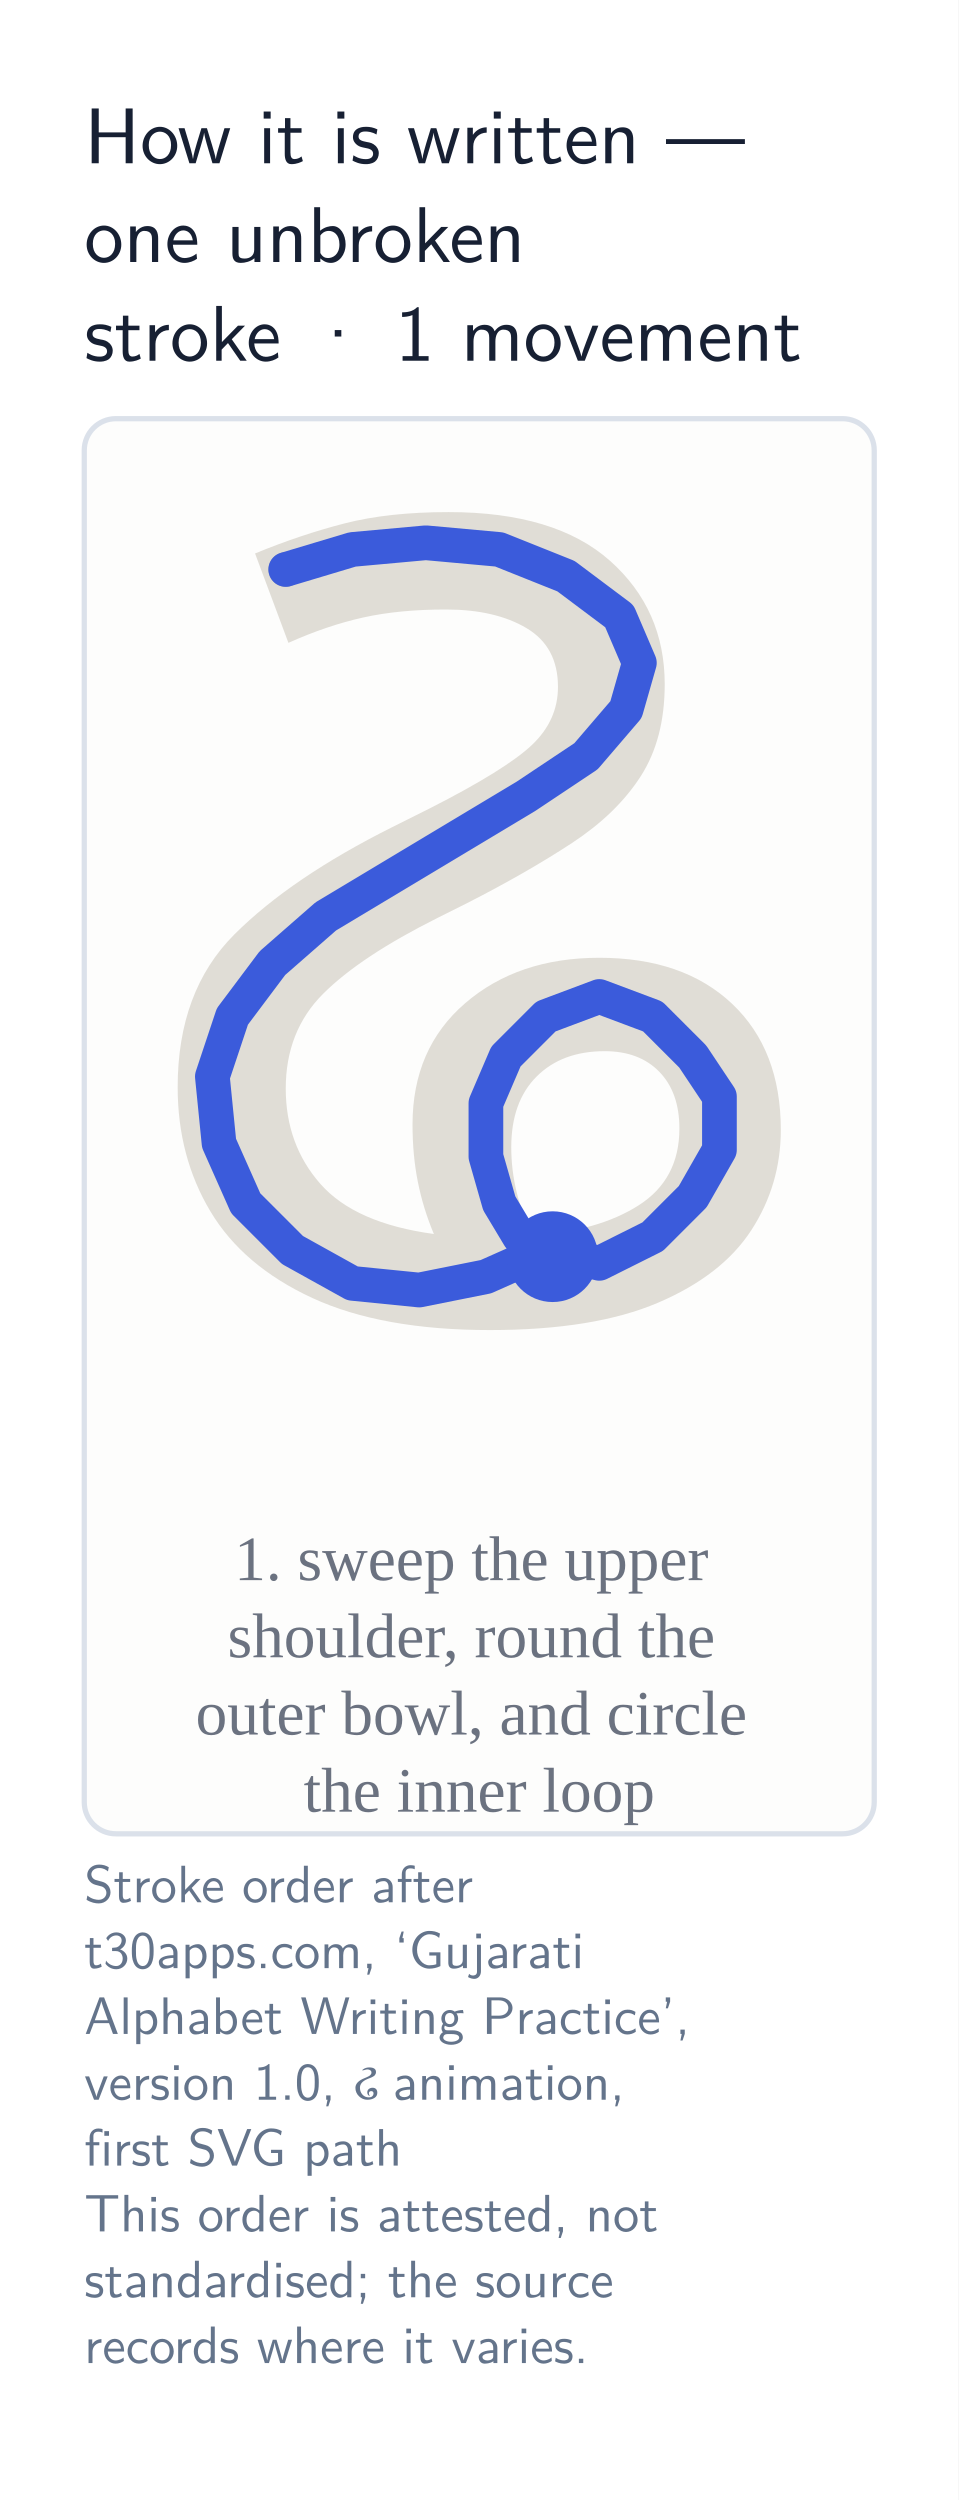
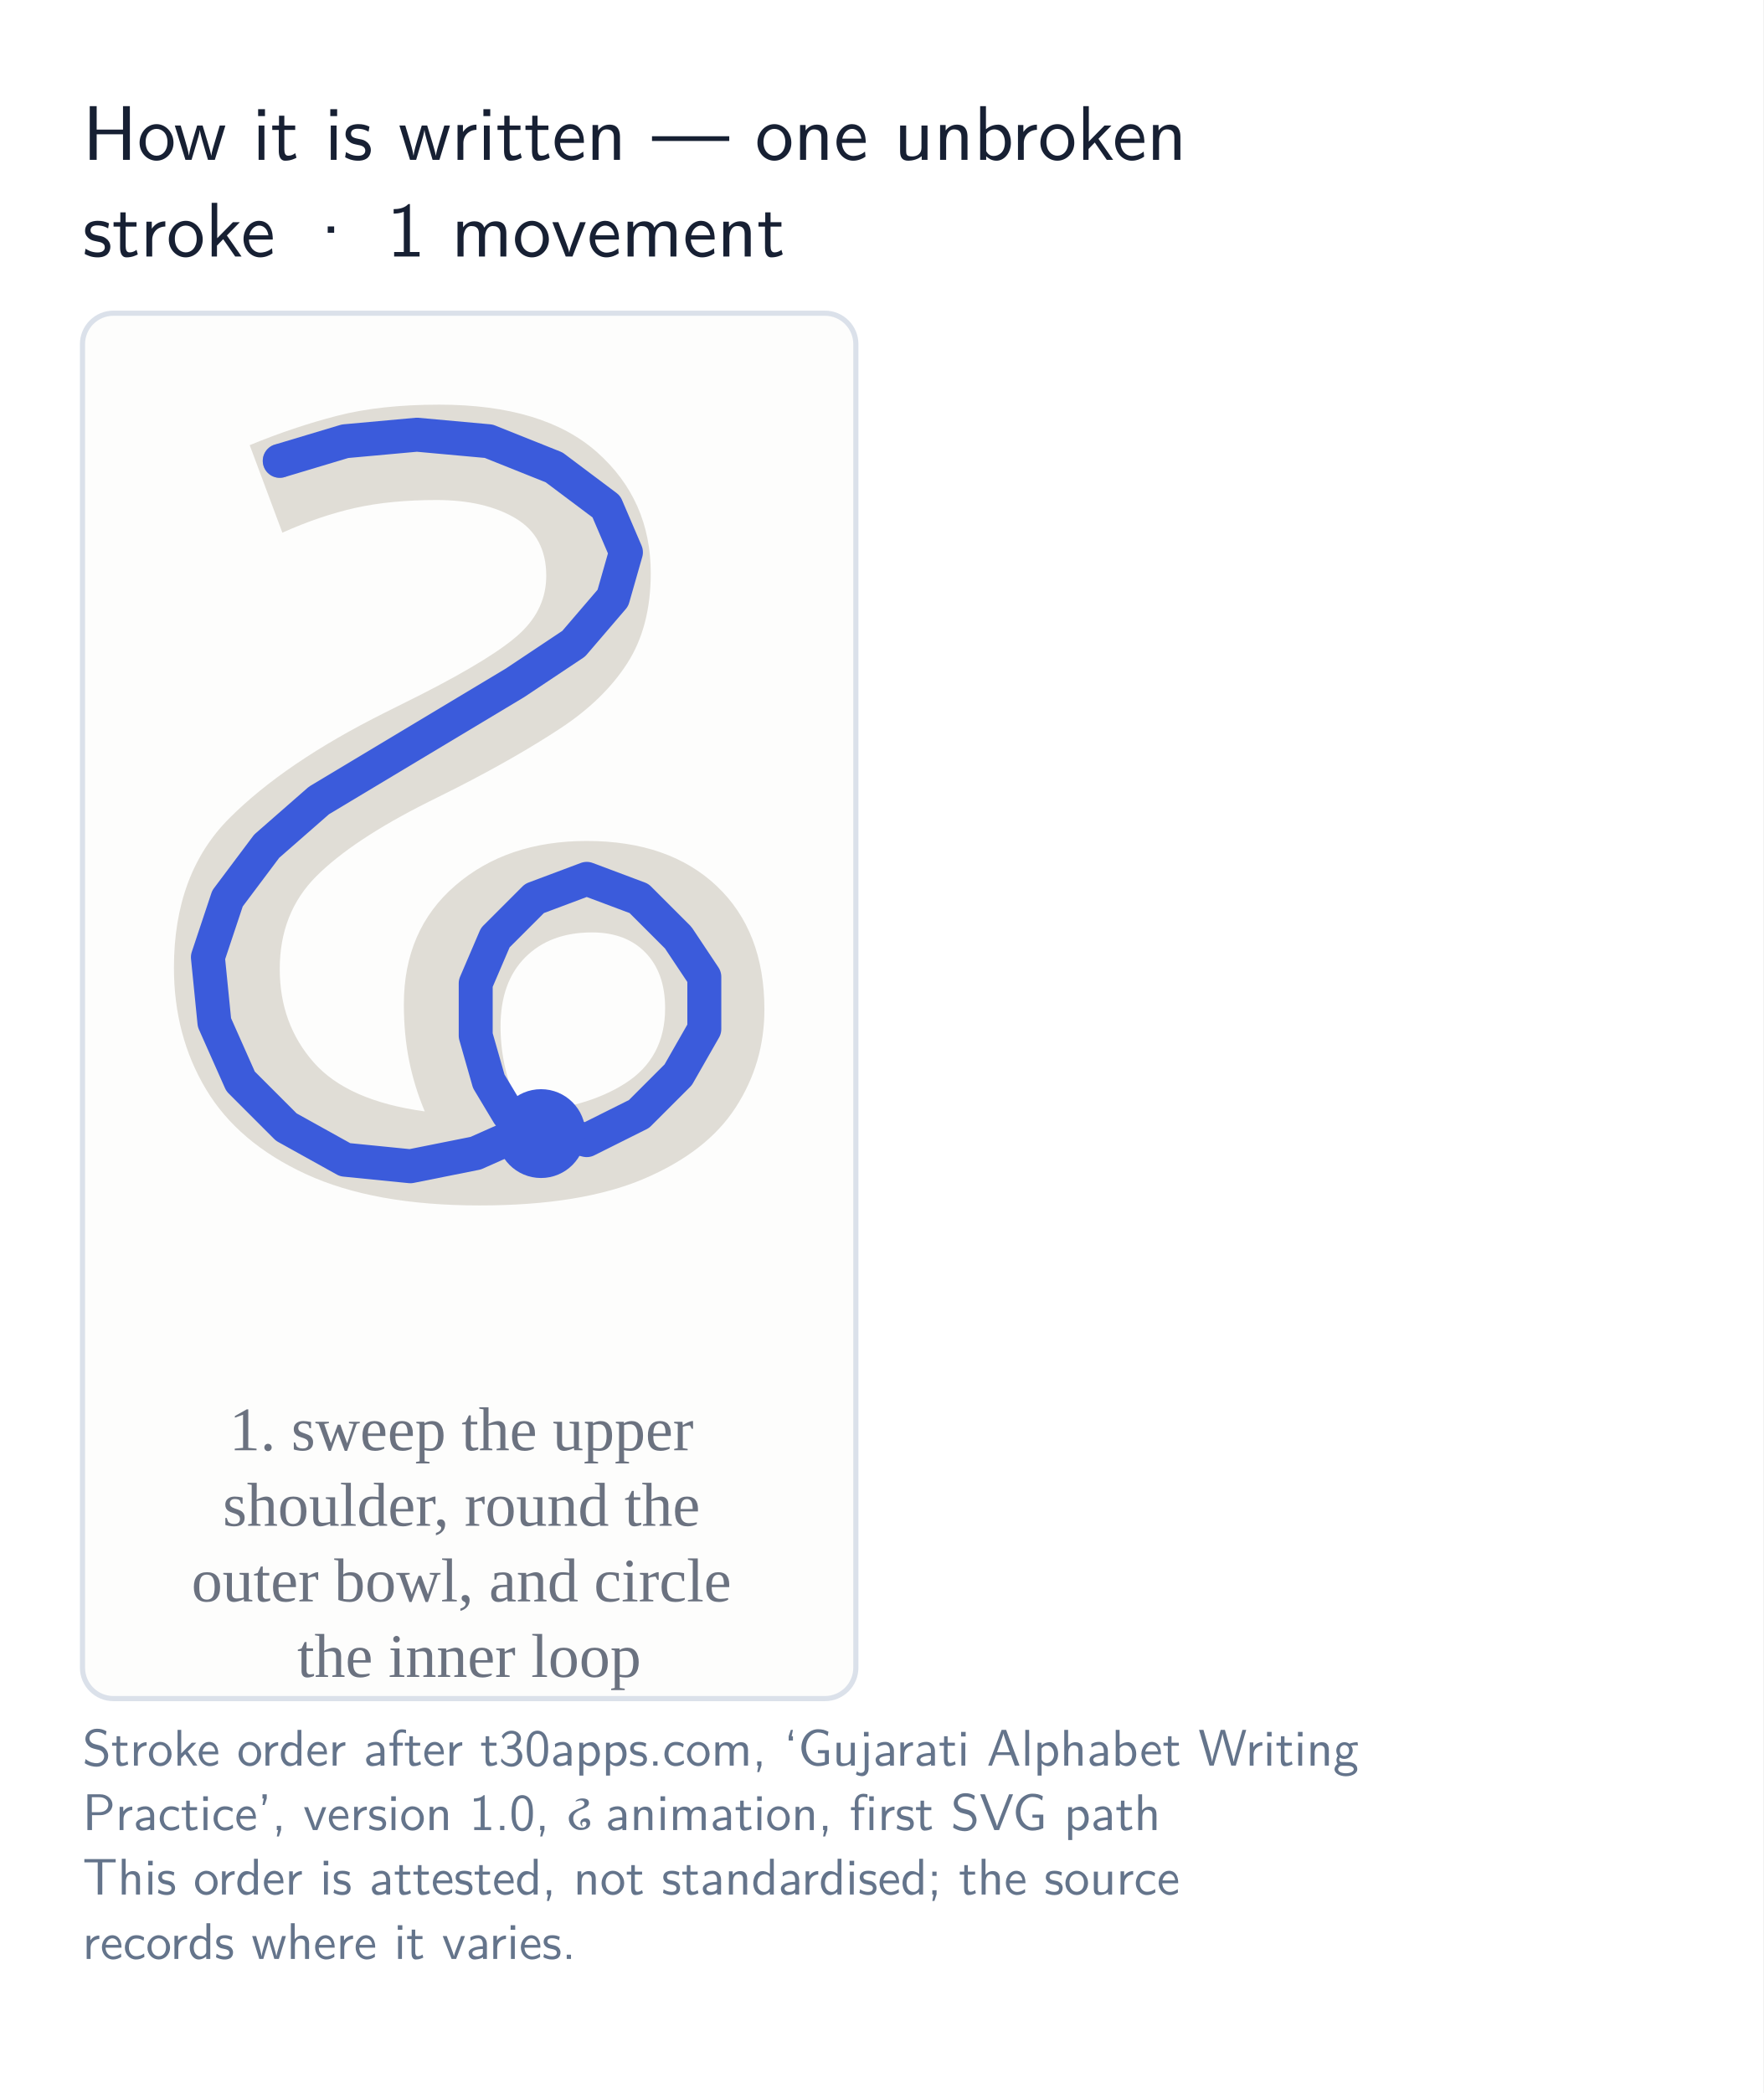
- <svg xmlns="http://www.w3.org/2000/svg" width="182" height="474.71" viewBox="0 0 182 474.71" role="img" aria-label="How to write ઢ: one unbroken stroke · 1 movement">
-   <rect x="0" y="0" width="182" height="474.71" fill="#ffffff" />
-   <text x="16" y="31" font-family="Latin Modern Sans, sans-serif" font-size="15" fill="#172033">How it is written —</text>
-   <text x="16" y="49.75" font-family="Latin Modern Sans, sans-serif" font-size="15" fill="#172033">one unbroken</text>
-   <text x="16" y="68.5" font-family="Latin Modern Sans, sans-serif" font-size="15" fill="#172033">stroke · 1 movement</text>
-   <rect x="16" y="79.5" width="150" height="268.71" rx="6" fill="#fdfdfc" stroke="#dbe1ea" stroke-width="1" />
-   <svg x="16" y="79.5" width="150" height="268.71" viewBox="-26 -673 592 1060.5" preserveAspectRatio="xMidYMid meet" overflow="hidden">
+ <svg xmlns="http://www.w3.org/2000/svg" width="342" height="405.96" viewBox="0 0 342 405.96" role="img" aria-label="How to write ઢ: one unbroken stroke · 1 movement">
+   <rect x="0" y="0" width="342" height="405.96" fill="#ffffff" />
+   <text x="16" y="31" font-family="Latin Modern Sans, sans-serif" font-size="15" fill="#172033">How it is written — one unbroken</text>
+   <text x="16" y="49.75" font-family="Latin Modern Sans, sans-serif" font-size="15" fill="#172033">stroke · 1 movement</text>
+   <rect x="16" y="60.75" width="150" height="268.71" rx="6" fill="#fdfdfc" stroke="#dbe1ea" stroke-width="1" />
+   <svg x="16" y="60.75" width="150" height="268.71" viewBox="-26 -673 592 1060.5" preserveAspectRatio="xMidYMid meet" overflow="hidden">
    <g transform="scale(1,-1)">
      <path class="ductus__glyph" d="M278 -10Q197 -10 145 14Q93 38 68.5 79Q44 120 44 172Q44 244 86.5 286.5Q129 329 205 367L233 381Q290 410 309.5 428.5Q329 447 329 472Q329 502 305.5 516Q282 530 245 530Q210 530 183 524Q156 518 127 505L102 572Q136 586 169 594.5Q202 603 247 603Q327 603 368 566.5Q409 530 409 474Q409 433 391 405Q373 377 339.5 355Q306 333 261 310L239 299Q181 270 153 242Q125 214 125 171Q125 129 151 99.5Q177 70 236 62Q228 81 224 101Q220 121 220 144Q220 201 259.5 235Q299 269 360 269Q423 269 459.5 234.5Q496 200 496 140Q496 99 474 65Q452 31 404 10.5Q356 -10 278 -10ZM294 127Q294 93 310 61Q359 64 389.5 83.5Q420 103 420 141Q420 168 405 183.5Q390 199 364 199Q332 199 313 180Q294 161 294 127Z" fill="#e0ddd6" fill-rule="nonzero" />
      <path class="ductus__done" d="M125 560 L125 560" fill="none" stroke="#9aa1ad" stroke-width="26" stroke-linecap="round" stroke-linejoin="round" />
      <path class="ductus__pen" d="M125 560 L175 575 L230 580 L285 575 L335 555 L375 525 L390 490 L380 455 L350 420 L305 390 L255 360 L205 330 L155 300 L115 265 L85 225 L70 180 L75 130 L95 85 L130 50 L175 25 L225 20 L275 30 L320 50 L360 40 L400 60 L430 90 L450 125 L450 165 L430 195 L400 225 L360 240 L320 225 L290 195 L275 160 L275 120 L285 85 L300 60 L325 45" fill="none" stroke="#3b5bdb" stroke-width="26" stroke-linecap="round" stroke-linejoin="round" />
      <circle class="ductus__tip" cx="325" cy="45" r="34" fill="#3b5bdb" />
    </g>
    <text class="ductus__caption" x="270" y="197.4" text-anchor="middle" font-size="47.4" fill="#6b7280">
      <tspan x="270" y="197.4">1. sweep the upper</tspan>
      <tspan x="270" y="255.2">shoulder, round the</tspan>
      <tspan x="270" y="313.1">outer bowl, and circle</tspan>
      <tspan x="270" y="370.9">the inner loop</tspan>
    </text>
  </svg>
-   <text x="16" y="361.21" font-family="Latin Modern Sans, sans-serif" font-size="10" fill="#64748b">Stroke order after</text>
-   <text x="16" y="373.71" font-family="Latin Modern Sans, sans-serif" font-size="10" fill="#64748b">t30apps.com, ‘Gujarati</text>
-   <text x="16" y="386.21" font-family="Latin Modern Sans, sans-serif" font-size="10" fill="#64748b">Alphabet Writing Practice’,</text>
-   <text x="16" y="398.71" font-family="Latin Modern Sans, sans-serif" font-size="10" fill="#64748b">version 1.0, ઢ animation,</text>
-   <text x="16" y="411.21" font-family="Latin Modern Sans, sans-serif" font-size="10" fill="#64748b">first SVG path</text>
-   <text x="16" y="423.71" font-family="Latin Modern Sans, sans-serif" font-size="10" fill="#64748b">This order is attested, not</text>
-   <text x="16" y="436.21" font-family="Latin Modern Sans, sans-serif" font-size="10" fill="#64748b">standardised; the source</text>
-   <text x="16" y="448.71" font-family="Latin Modern Sans, sans-serif" font-size="10" fill="#64748b">records where it varies.</text>
+   <text x="16" y="342.46" font-family="Latin Modern Sans, sans-serif" font-size="10" fill="#64748b">Stroke order after t30apps.com, ‘Gujarati Alphabet Writing</text>
+   <text x="16" y="354.96" font-family="Latin Modern Sans, sans-serif" font-size="10" fill="#64748b">Practice’, version 1.0, ઢ animation, first SVG path</text>
+   <text x="16" y="367.46" font-family="Latin Modern Sans, sans-serif" font-size="10" fill="#64748b">This order is attested, not standardised; the source</text>
+   <text x="16" y="379.96" font-family="Latin Modern Sans, sans-serif" font-size="10" fill="#64748b">records where it varies.</text>
</svg>
